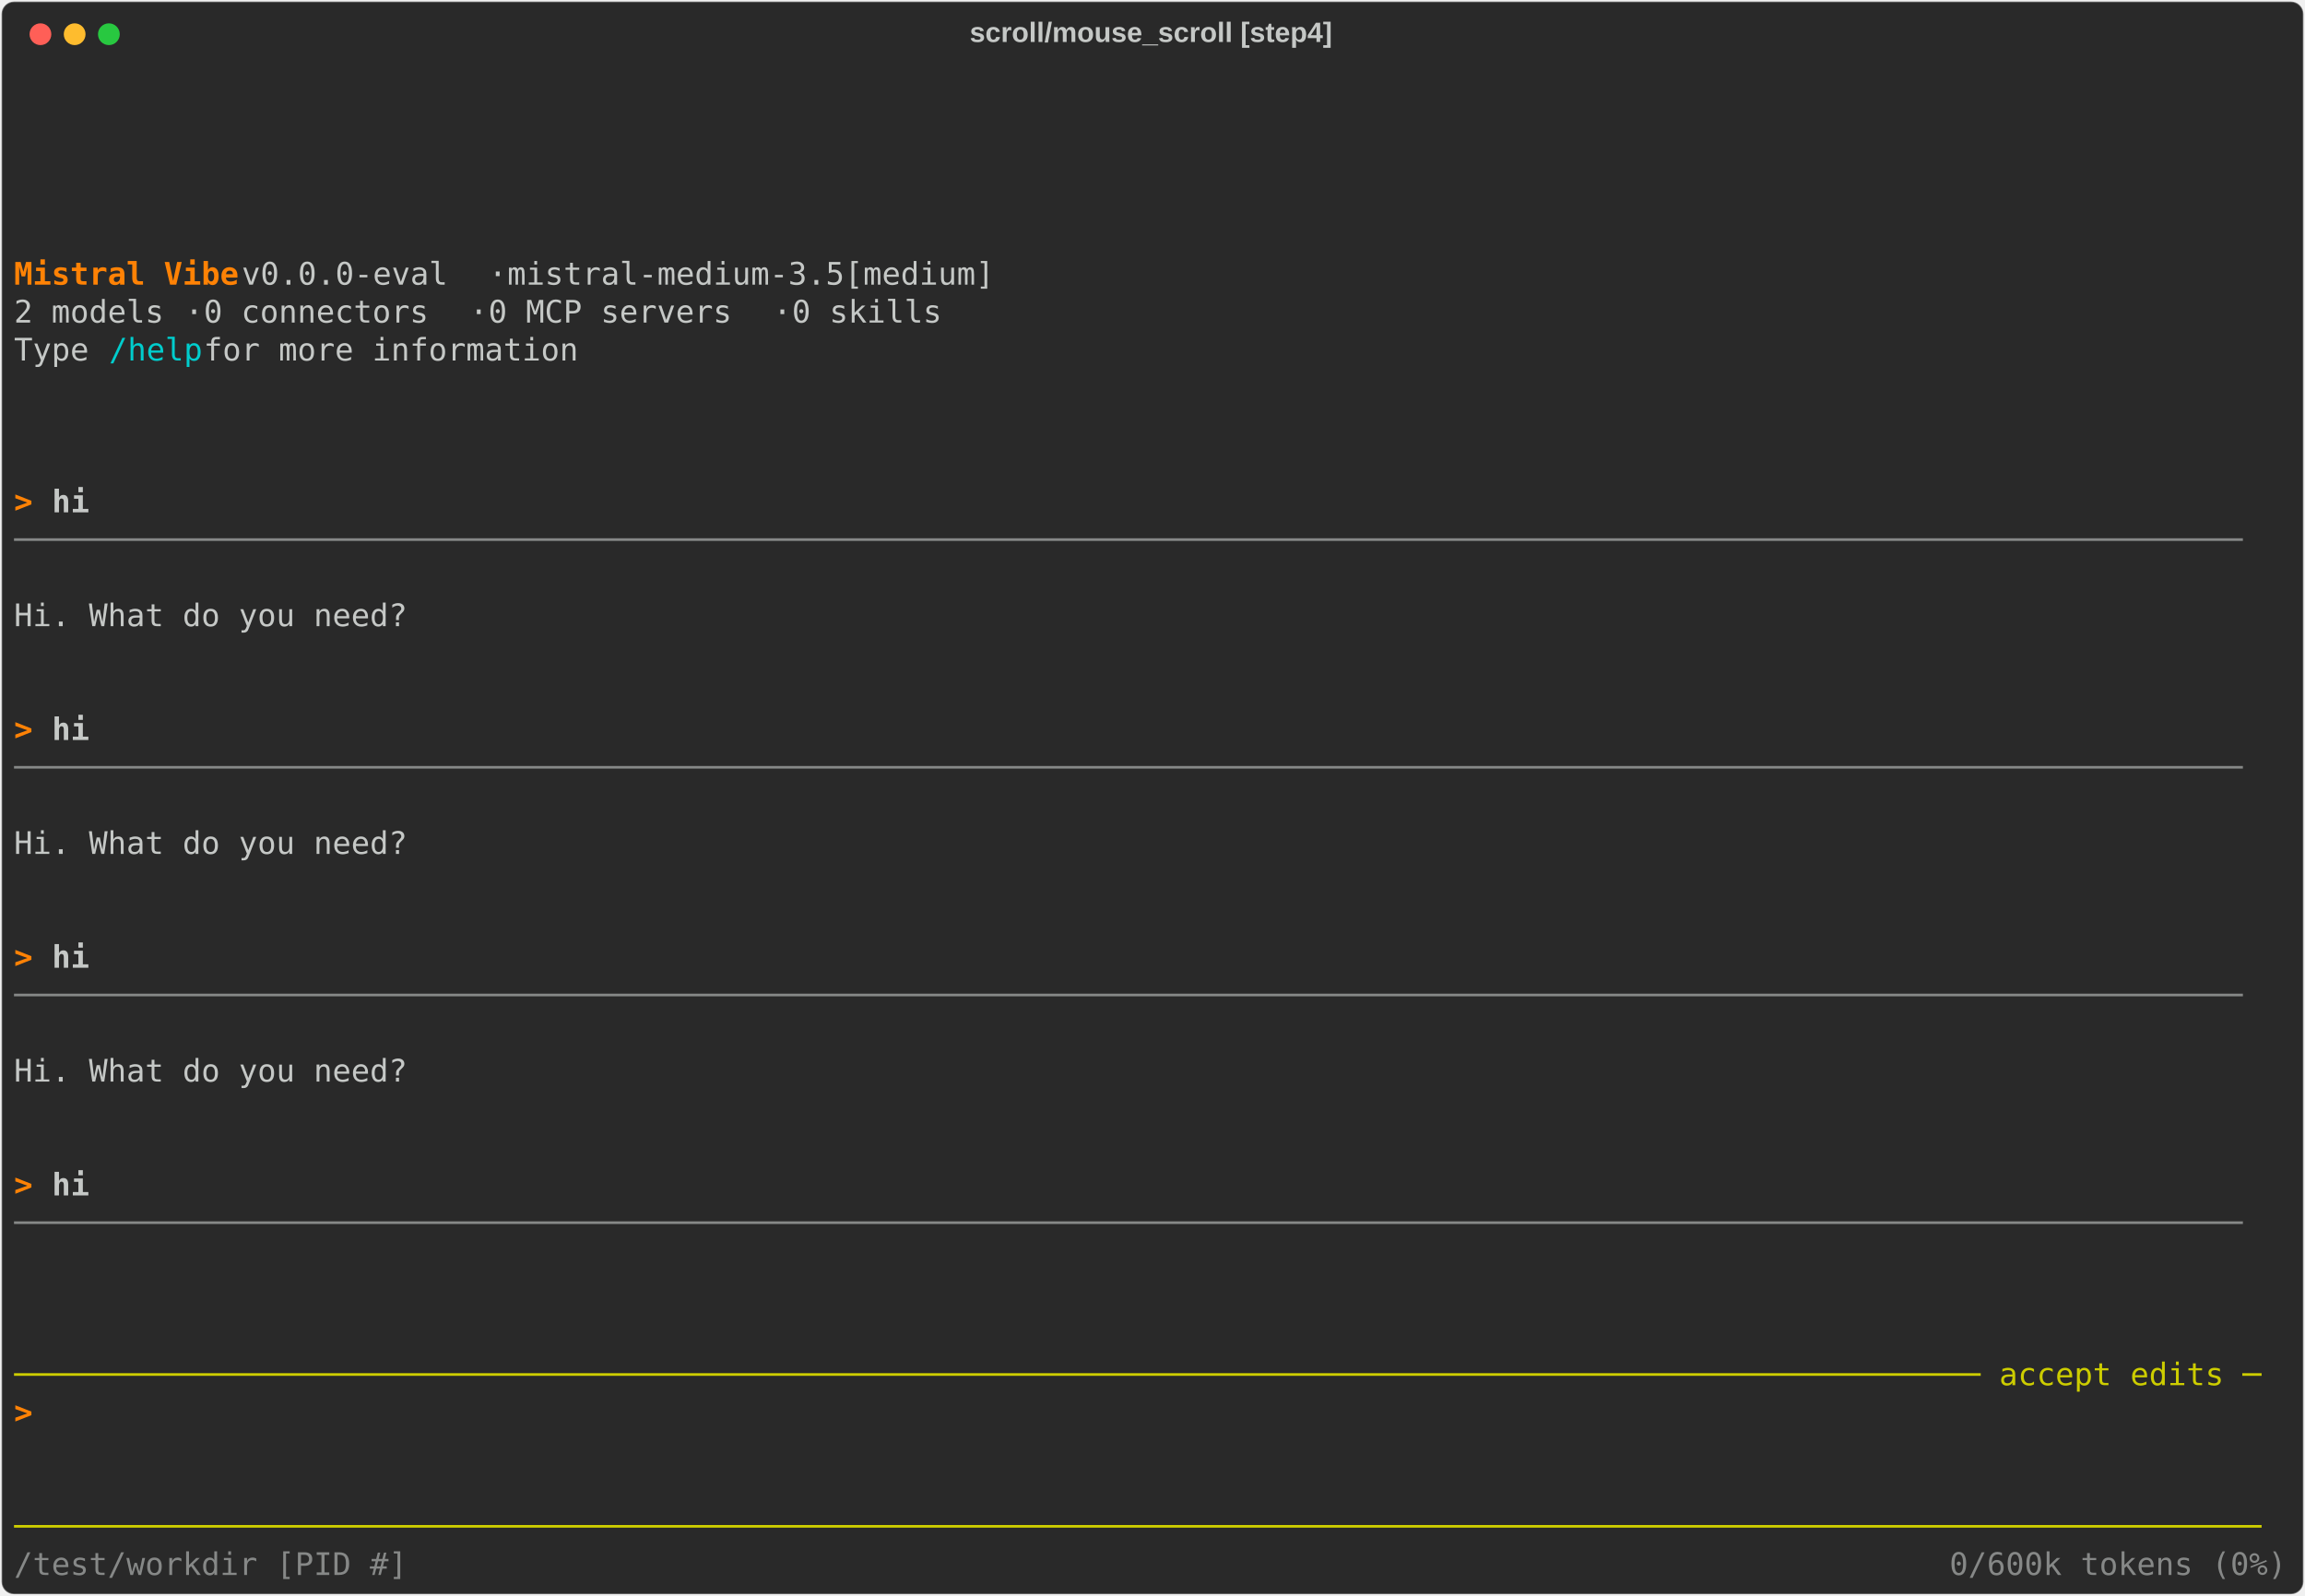
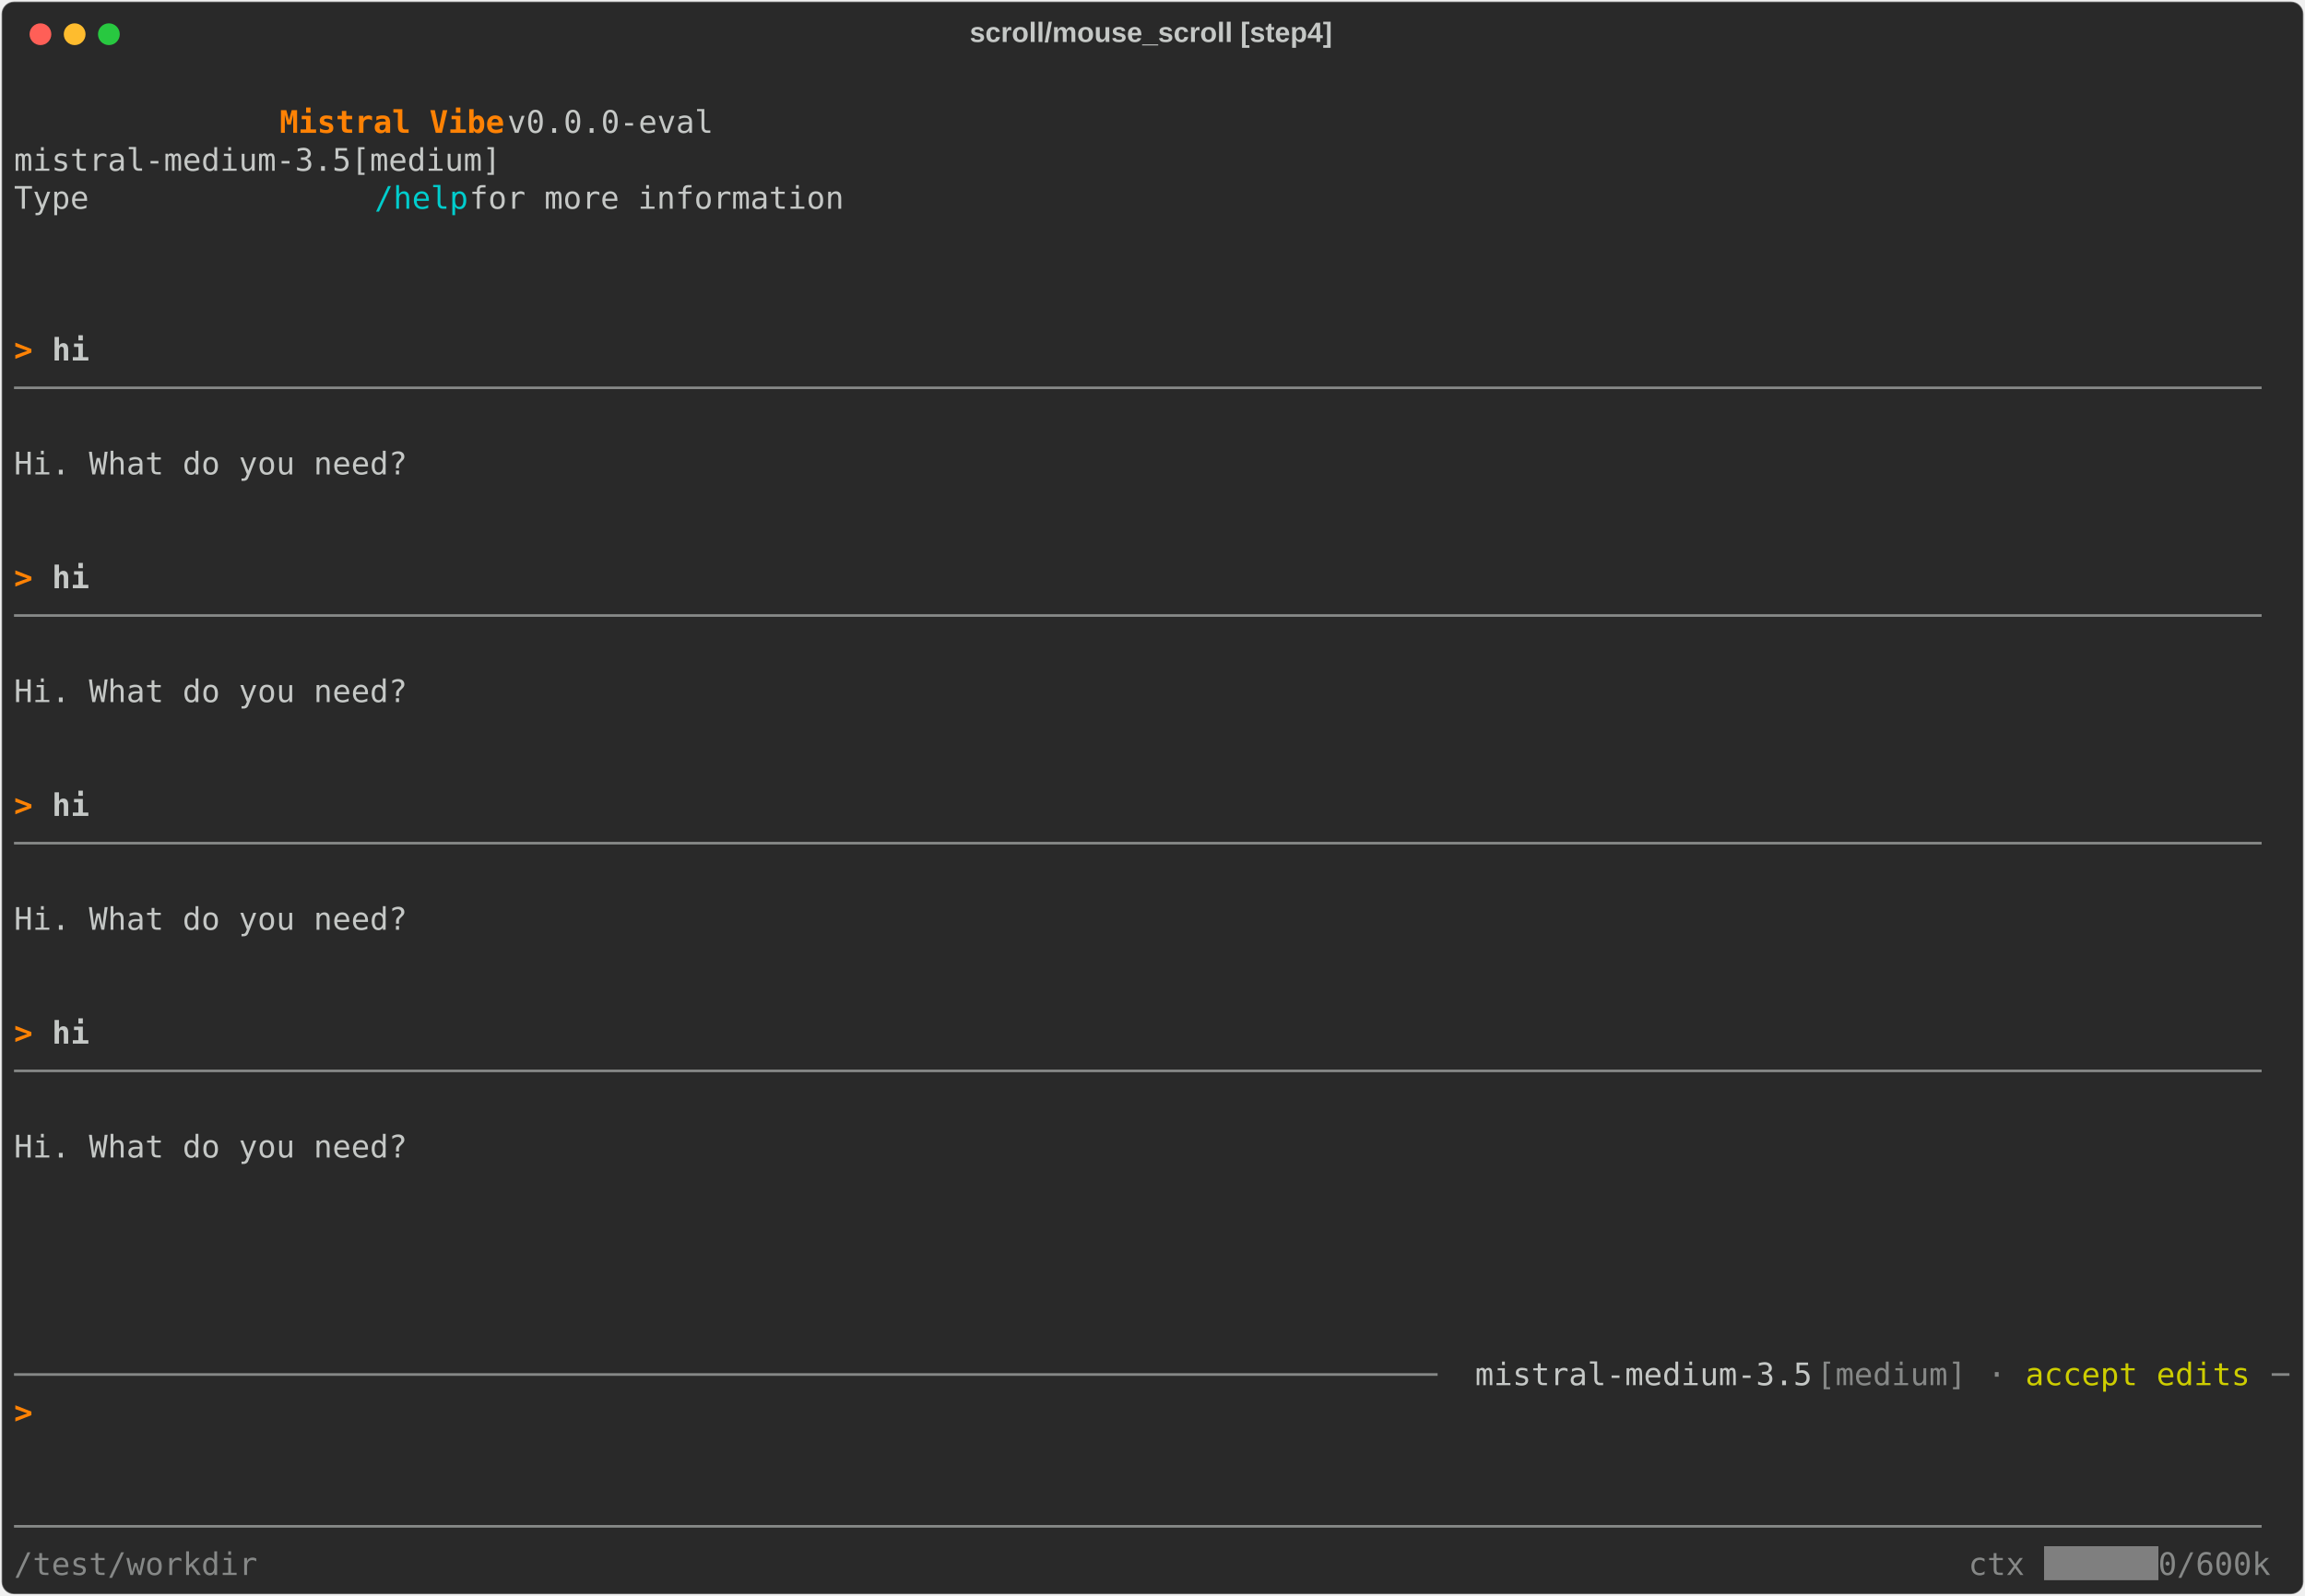
<svg xmlns="http://www.w3.org/2000/svg" class="rich-terminal" viewBox="0 0 1482 1026.0">
  <style>

    @font-face {
        font-family: "Fira Code";
        src: local("FiraCode-Regular"),
                url("https://cdnjs.cloudflare.com/ajax/libs/firacode/6.2.0/woff2/FiraCode-Regular.woff2") format("woff2"),
                url("https://cdnjs.cloudflare.com/ajax/libs/firacode/6.2.0/woff/FiraCode-Regular.woff") format("woff");
        font-style: normal;
        font-weight: 400;
    }
    @font-face {
        font-family: "Fira Code";
        src: local("FiraCode-Bold"),
                url("https://cdnjs.cloudflare.com/ajax/libs/firacode/6.2.0/woff2/FiraCode-Bold.woff2") format("woff2"),
                url("https://cdnjs.cloudflare.com/ajax/libs/firacode/6.2.0/woff/FiraCode-Bold.woff") format("woff");
        font-style: bold;
        font-weight: 700;
    }

    .vibe-matrix {
        font-family: Fira Code, monospace;
        font-size: 20px;
        line-height: 24.4px;
        font-variant-east-asian: full-width;
    }

    .vibe-title {
        font-size: 18px;
        font-weight: bold;
        font-family: arial;
    }

    .vibe-r1 { fill: #c5c8c6 }
- .vibe-r2 { fill: #ff8205;font-weight: bold }
+ .vibe-r2 { fill: #ff8204;font-weight: bold }
.vibe-r3 { fill: #00cdcd }
.vibe-r4 { fill: #c5c8c6;font-weight: bold }
.vibe-r5 { fill: #868887 }
.vibe-r6 { fill: #cdcd00 }
.vibe-r7 { fill: #000000 }
+ .vibe-r8 { fill: #ffffff }
    </style>
  <defs>
    <clipPath id="vibe-clip-terminal">
      <rect x="0" y="0" width="1463.0" height="975.0" />
    </clipPath>
    <clipPath id="vibe-line-0">
      <rect x="0" y="1.5" width="1464" height="24.65" />
    </clipPath>
    <clipPath id="vibe-line-1">
      <rect x="0" y="25.9" width="1464" height="24.65" />
    </clipPath>
    <clipPath id="vibe-line-2">
      <rect x="0" y="50.3" width="1464" height="24.65" />
    </clipPath>
    <clipPath id="vibe-line-3">
      <rect x="0" y="74.7" width="1464" height="24.65" />
    </clipPath>
    <clipPath id="vibe-line-4">
      <rect x="0" y="99.1" width="1464" height="24.65" />
    </clipPath>
    <clipPath id="vibe-line-5">
      <rect x="0" y="123.5" width="1464" height="24.65" />
    </clipPath>
    <clipPath id="vibe-line-6">
      <rect x="0" y="147.9" width="1464" height="24.65" />
    </clipPath>
    <clipPath id="vibe-line-7">
      <rect x="0" y="172.3" width="1464" height="24.65" />
    </clipPath>
    <clipPath id="vibe-line-8">
      <rect x="0" y="196.7" width="1464" height="24.65" />
    </clipPath>
    <clipPath id="vibe-line-9">
      <rect x="0" y="221.1" width="1464" height="24.65" />
    </clipPath>
    <clipPath id="vibe-line-10">
      <rect x="0" y="245.5" width="1464" height="24.65" />
    </clipPath>
    <clipPath id="vibe-line-11">
      <rect x="0" y="269.9" width="1464" height="24.65" />
    </clipPath>
    <clipPath id="vibe-line-12">
      <rect x="0" y="294.3" width="1464" height="24.65" />
    </clipPath>
    <clipPath id="vibe-line-13">
      <rect x="0" y="318.7" width="1464" height="24.65" />
    </clipPath>
    <clipPath id="vibe-line-14">
      <rect x="0" y="343.1" width="1464" height="24.65" />
    </clipPath>
    <clipPath id="vibe-line-15">
      <rect x="0" y="367.5" width="1464" height="24.65" />
    </clipPath>
    <clipPath id="vibe-line-16">
      <rect x="0" y="391.9" width="1464" height="24.65" />
    </clipPath>
    <clipPath id="vibe-line-17">
      <rect x="0" y="416.3" width="1464" height="24.65" />
    </clipPath>
    <clipPath id="vibe-line-18">
      <rect x="0" y="440.7" width="1464" height="24.65" />
    </clipPath>
    <clipPath id="vibe-line-19">
      <rect x="0" y="465.1" width="1464" height="24.65" />
    </clipPath>
    <clipPath id="vibe-line-20">
      <rect x="0" y="489.5" width="1464" height="24.65" />
    </clipPath>
    <clipPath id="vibe-line-21">
      <rect x="0" y="513.9" width="1464" height="24.65" />
    </clipPath>
    <clipPath id="vibe-line-22">
      <rect x="0" y="538.3" width="1464" height="24.65" />
    </clipPath>
    <clipPath id="vibe-line-23">
      <rect x="0" y="562.7" width="1464" height="24.65" />
    </clipPath>
    <clipPath id="vibe-line-24">
      <rect x="0" y="587.1" width="1464" height="24.65" />
    </clipPath>
    <clipPath id="vibe-line-25">
      <rect x="0" y="611.5" width="1464" height="24.65" />
    </clipPath>
    <clipPath id="vibe-line-26">
      <rect x="0" y="635.9" width="1464" height="24.65" />
    </clipPath>
    <clipPath id="vibe-line-27">
      <rect x="0" y="660.3" width="1464" height="24.65" />
    </clipPath>
    <clipPath id="vibe-line-28">
      <rect x="0" y="684.7" width="1464" height="24.65" />
    </clipPath>
    <clipPath id="vibe-line-29">
      <rect x="0" y="709.1" width="1464" height="24.65" />
    </clipPath>
    <clipPath id="vibe-line-30">
      <rect x="0" y="733.5" width="1464" height="24.65" />
    </clipPath>
    <clipPath id="vibe-line-31">
      <rect x="0" y="757.9" width="1464" height="24.65" />
    </clipPath>
    <clipPath id="vibe-line-32">
      <rect x="0" y="782.3" width="1464" height="24.65" />
    </clipPath>
    <clipPath id="vibe-line-33">
      <rect x="0" y="806.7" width="1464" height="24.65" />
    </clipPath>
    <clipPath id="vibe-line-34">
      <rect x="0" y="831.1" width="1464" height="24.65" />
    </clipPath>
    <clipPath id="vibe-line-35">
      <rect x="0" y="855.5" width="1464" height="24.65" />
    </clipPath>
    <clipPath id="vibe-line-36">
      <rect x="0" y="879.9" width="1464" height="24.65" />
    </clipPath>
    <clipPath id="vibe-line-37">
      <rect x="0" y="904.3" width="1464" height="24.65" />
    </clipPath>
    <clipPath id="vibe-line-38">
      <rect x="0" y="928.7" width="1464" height="24.65" />
    </clipPath>
  </defs>
  <rect fill="#292929" stroke="rgba(255,255,255,0.35)" stroke-width="1" x="1" y="1" width="1480" height="1024" rx="8" />
  <text class="vibe-title" fill="#c5c8c6" text-anchor="middle" x="740" y="27">scroll/mouse_scroll [step4]</text>
  <g transform="translate(26,22)">
    <circle cx="0" cy="0" r="7" fill="#ff5f57" />
    <circle cx="22" cy="0" r="7" fill="#febc2e" />
    <circle cx="44" cy="0" r="7" fill="#28c840" />
  </g>
  <g transform="translate(9, 41)" clip-path="url(#vibe-clip-terminal)">
+     <rect fill="#7f7f7f" x="1305.4" y="953.1" width="73.2" height="24.65" shape-rendering="crispEdges" />
    <g class="vibe-matrix">
      <text class="vibe-r1" x="1464" y="20" textLength="12.2" clip-path="url(#vibe-line-0)">
</text>
+       <text class="vibe-r2" x="170.8 183 195.2 207.4 219.6 231.8 244 256.2 268.4 280.6 292.8 305" y="44.4" clip-path="url(#vibe-line-1)" style="font-variant-ligatures:none;font-kerning:none">Mistral Vibe</text>
+       <text class="vibe-r1" x="317.2 329.4 341.6 353.8 366 378.2 390.4 402.6 414.8 427 439.2 451.4 463.6 475.8 488 500.2 512.4 524.6 536.8 549 561.2 573.4 585.6 597.8 610 622.2 634.4 646.6 658.8 671 683.2 695.4 707.6 719.8 732 744.2 756.4 768.6 780.8 793 805.2 817.4 829.6 841.8 854 866.2 878.4 890.6 902.8 915 927.2 939.4 951.6 963.8 976 988.2 1000.4 1012.6 1024.8 1037 1049.2 1061.4 1073.6 1085.8 1098 1110.2 1122.4 1134.6 1146.8 1159 1171.2 1183.4 1195.6 1207.8 1220 1232.2 1244.4 1256.6 1268.8 1281 1293.2 1305.4 1317.6 1329.8 1342 1354.2 1366.4 1378.6 1390.8 1403 1415.2 1427.4 1439.6 1451.8" y="44.4" clip-path="url(#vibe-line-1)" style="font-variant-ligatures:none;font-kerning:none"> v0.0.0-eval                                                                                  </text>
      <text class="vibe-r1" x="1464" y="44.4" textLength="12.2" clip-path="url(#vibe-line-1)">
</text>
+       <text class="vibe-r1" x="0 12.2 24.4 36.6 48.8 61 73.2 85.4 97.6 109.8 122 134.2 146.4 158.6 170.8 183 195.2 207.4 219.6 231.8 244 256.2 268.4 280.6 292.8 305 317.2 329.4 341.6 353.8 366 378.2 390.4 402.6 414.8 427 439.2 451.4 463.6 475.8 488 500.2 512.4 524.6 536.8 549 561.2 573.4 585.6 597.8 610 622.2 634.4 646.6 658.8 671 683.2 695.4 707.6 719.8 732 744.2 756.4 768.6 780.8 793 805.2 817.4 829.6 841.8 854 866.2 878.4 890.6 902.8 915 927.2 939.4 951.6 963.8 976 988.2 1000.4 1012.6 1024.8 1037 1049.2 1061.4 1073.6 1085.8 1098 1110.2 1122.4 1134.6 1146.8 1159 1171.2 1183.4 1195.6 1207.8 1220 1232.2 1244.4 1256.6 1268.8 1281 1293.2 1305.4 1317.6 1329.8 1342 1354.2 1366.4 1378.6 1390.8 1403 1415.2 1427.4 1439.6 1451.8" y="68.8" clip-path="url(#vibe-line-2)" style="font-variant-ligatures:none;font-kerning:none">              mistral-medium-3.5[medium]                                                                                </text>
      <text class="vibe-r1" x="1464" y="68.8" textLength="12.2" clip-path="url(#vibe-line-2)">
</text>
+       <text class="vibe-r1" x="0 12.2 24.4 36.6 48.8 61 73.2 85.4 97.6 109.8 122 134.2 146.4 158.6 170.8 183 195.2 207.4 219.6" y="93.2" clip-path="url(#vibe-line-3)" style="font-variant-ligatures:none;font-kerning:none">              Type </text>
+       <text class="vibe-r3" x="231.8 244 256.2 268.4 280.6" y="93.2" clip-path="url(#vibe-line-3)" style="font-variant-ligatures:none;font-kerning:none">/help</text>
+       <text class="vibe-r1" x="292.8 305 317.2 329.4 341.6 353.8 366 378.2 390.4 402.6 414.8 427 439.2 451.4 463.6 475.8 488 500.2 512.4 524.6 536.8 549 561.2 573.4 585.6 597.8 610 622.2 634.4 646.6 658.8 671 683.2 695.4 707.6 719.8 732 744.2 756.4 768.6 780.8 793 805.2 817.4 829.6 841.8 854 866.2 878.4 890.6 902.8 915 927.2 939.4 951.6 963.8 976 988.2 1000.4 1012.6 1024.8 1037 1049.2 1061.4 1073.6 1085.8 1098 1110.2 1122.4 1134.6 1146.8 1159 1171.2 1183.4 1195.6 1207.8 1220 1232.2 1244.4 1256.6 1268.8 1281 1293.2 1305.4 1317.6 1329.8 1342 1354.2 1366.4 1378.6 1390.8 1403 1415.2 1427.4 1439.6 1451.8" y="93.2" clip-path="url(#vibe-line-3)" style="font-variant-ligatures:none;font-kerning:none"> for more information                                                                           </text>
      <text class="vibe-r1" x="1464" y="93.2" textLength="12.2" clip-path="url(#vibe-line-3)">
</text>
      <text class="vibe-r1" x="1464" y="117.6" textLength="12.2" clip-path="url(#vibe-line-4)">
</text>
-       <text class="vibe-r2" x="0 12.2 24.4 36.6 48.8 61 73.2 85.4 97.6 109.8 122 134.2" y="142" clip-path="url(#vibe-line-5)" style="font-variant-ligatures:none;font-kerning:none">Mistral Vibe</text>
-       <text class="vibe-r1" x="146.4 158.6 170.8 183 195.2 207.4 219.6 231.8 244 256.2 268.4 280.6 292.8" y="142" clip-path="url(#vibe-line-5)" style="font-variant-ligatures:none;font-kerning:none"> v0.0.0-eval </text>
-       <text class="vibe-r1" x="305" y="142" textLength="12.2" clip-path="url(#vibe-line-5)">·</text>
-       <text class="vibe-r1" x="317.2 329.4 341.6 353.8 366 378.2 390.4 402.6 414.8 427 439.2 451.4 463.6 475.8 488 500.2 512.4 524.6 536.8 549 561.2 573.4 585.6 597.8 610 622.2 634.4 646.6 658.8 671 683.2 695.4 707.6 719.8 732 744.2 756.4 768.6 780.8 793 805.2 817.4 829.6 841.8 854 866.2 878.4 890.6 902.8 915 927.2 939.4 951.6 963.8 976 988.2 1000.4 1012.6 1024.8 1037 1049.2 1061.4 1073.6 1085.8 1098 1110.2 1122.4 1134.6 1146.8 1159 1171.2 1183.4 1195.6 1207.8 1220 1232.2 1244.4 1256.6 1268.8 1281 1293.2 1305.4 1317.6 1329.8 1342 1354.2 1366.4 1378.6 1390.8 1403 1415.2 1427.4 1439.6 1451.8" y="142" clip-path="url(#vibe-line-5)" style="font-variant-ligatures:none;font-kerning:none"> mistral-medium-3.5[medium]                                                                   </text>
      <text class="vibe-r1" x="1464" y="142" textLength="12.2" clip-path="url(#vibe-line-5)">
</text>
-       <text class="vibe-r1" x="0 12.2 24.4 36.6 48.8 61 73.2 85.4 97.6" y="166.4" clip-path="url(#vibe-line-6)" style="font-variant-ligatures:none;font-kerning:none">2 models </text>
-       <text class="vibe-r1" x="109.8" y="166.4" textLength="12.2" clip-path="url(#vibe-line-6)">·</text>
-       <text class="vibe-r1" x="122 134.2 146.4 158.6 170.8 183 195.2 207.4 219.6 231.8 244 256.2 268.4 280.6" y="166.4" clip-path="url(#vibe-line-6)" style="font-variant-ligatures:none;font-kerning:none"> 0 connectors </text>
-       <text class="vibe-r1" x="292.8" y="166.4" textLength="12.2" clip-path="url(#vibe-line-6)">·</text>
-       <text class="vibe-r1" x="305 317.2 329.4 341.6 353.8 366 378.2 390.4 402.6 414.8 427 439.2 451.4 463.6 475.8" y="166.4" clip-path="url(#vibe-line-6)" style="font-variant-ligatures:none;font-kerning:none"> 0 MCP servers </text>
-       <text class="vibe-r1" x="488" y="166.4" textLength="12.2" clip-path="url(#vibe-line-6)">·</text>
-       <text class="vibe-r1" x="500.2 512.4 524.6 536.8 549 561.2 573.4 585.6 597.8 610 622.2 634.4 646.6 658.8 671 683.2 695.4 707.6 719.8 732 744.2 756.4 768.6 780.8 793 805.2 817.4 829.6 841.8 854 866.2 878.4 890.6 902.8 915 927.2 939.4 951.6 963.8 976 988.2 1000.4 1012.6 1024.8 1037 1049.2 1061.4 1073.6 1085.8 1098 1110.2 1122.4 1134.6 1146.8 1159 1171.2 1183.4 1195.6 1207.8 1220 1232.2 1244.4 1256.6 1268.8 1281 1293.2 1305.4 1317.6 1329.8 1342 1354.2 1366.4 1378.6 1390.8 1403 1415.2 1427.4 1439.6 1451.8" y="166.4" clip-path="url(#vibe-line-6)" style="font-variant-ligatures:none;font-kerning:none"> 0 skills                                                                      </text>
      <text class="vibe-r1" x="1464" y="166.4" textLength="12.2" clip-path="url(#vibe-line-6)">
</text>
-       <text class="vibe-r1" x="0 12.2 24.4 36.6 48.8" y="190.8" clip-path="url(#vibe-line-7)" style="font-variant-ligatures:none;font-kerning:none">Type </text>
-       <text class="vibe-r3" x="61 73.2 85.4 97.6 109.8" y="190.8" clip-path="url(#vibe-line-7)" style="font-variant-ligatures:none;font-kerning:none">/help</text>
-       <text class="vibe-r1" x="122 134.2 146.4 158.6 170.8 183 195.2 207.4 219.6 231.8 244 256.2 268.4 280.6 292.8 305 317.2 329.4 341.6 353.8 366 378.2 390.4 402.6 414.8 427 439.2 451.4 463.6 475.8 488 500.2 512.4 524.6 536.8 549 561.2 573.4 585.6 597.8 610 622.2 634.4 646.6 658.8 671 683.2 695.4 707.6 719.8 732 744.2 756.4 768.6 780.8 793 805.2 817.4 829.6 841.8 854 866.2 878.4 890.6 902.8 915 927.2 939.4 951.6 963.8 976 988.2 1000.4 1012.6 1024.8 1037 1049.2 1061.4 1073.6 1085.8 1098 1110.2 1122.4 1134.6 1146.8 1159 1171.2 1183.4 1195.6 1207.8 1220 1232.2 1244.4 1256.6 1268.8 1281 1293.2 1305.4 1317.6 1329.8 1342 1354.2 1366.4 1378.6 1390.8 1403 1415.2 1427.4 1439.6 1451.8" y="190.8" clip-path="url(#vibe-line-7)" style="font-variant-ligatures:none;font-kerning:none"> for more information                                                                                         </text>
+       <text class="vibe-r2" x="0 12.2" y="190.8" clip-path="url(#vibe-line-7)" style="font-variant-ligatures:none;font-kerning:none">&gt; </text>
+       <text class="vibe-r4" x="24.4 36.6" y="190.8" clip-path="url(#vibe-line-7)" style="font-variant-ligatures:none;font-kerning:none">hi</text>
      <text class="vibe-r1" x="1464" y="190.8" textLength="12.2" clip-path="url(#vibe-line-7)">
</text>
+       <text class="vibe-r5" x="0 12.2 24.4 36.6 48.8 61 73.2 85.4 97.6 109.8 122 134.2 146.4 158.6 170.8 183 195.2 207.4 219.6 231.8 244 256.2 268.4 280.6 292.8 305 317.2 329.4 341.6 353.8 366 378.2 390.4 402.6 414.8 427 439.2 451.4 463.6 475.8 488 500.2 512.4 524.6 536.8 549 561.2 573.4 585.6 597.8 610 622.2 634.4 646.6 658.8 671 683.2 695.4 707.6 719.8 732 744.2 756.4 768.6 780.8 793 805.2 817.4 829.6 841.8 854 866.2 878.4 890.6 902.8 915 927.2 939.4 951.6 963.8 976 988.2 1000.4 1012.6 1024.8 1037 1049.2 1061.4 1073.6 1085.8 1098 1110.2 1122.4 1134.6 1146.8 1159 1171.2 1183.4 1195.6 1207.8 1220 1232.2 1244.4 1256.6 1268.8 1281 1293.2 1305.4 1317.6 1329.8 1342 1354.2 1366.4 1378.6 1390.8 1403 1415.2 1427.4 1439.6 1451.8" y="215.2" clip-path="url(#vibe-line-8)" style="font-variant-ligatures:none;font-kerning:none">────────────────────────────────────────────────────────────────────────────────────────────────────────────────────────</text>
      <text class="vibe-r1" x="1464" y="215.2" textLength="12.2" clip-path="url(#vibe-line-8)">
</text>
      <text class="vibe-r1" x="1464" y="239.6" textLength="12.2" clip-path="url(#vibe-line-9)">
</text>
+       <text class="vibe-r1" x="0 12.2 24.4 36.6 48.8 61 73.2 85.4 97.6 109.8 122 134.2 146.4 158.6 170.8 183 195.2 207.4 219.6 231.8 244 256.2 268.4 280.6 292.8 305 317.2 329.4 341.6 353.8 366 378.2 390.4 402.6 414.8 427 439.2 451.4 463.6 475.8 488 500.2 512.4 524.6 536.8 549 561.2 573.4 585.6 597.8 610 622.2 634.4 646.6 658.8 671 683.2 695.4 707.6 719.8 732 744.2 756.4 768.6 780.8 793 805.2 817.4 829.6 841.8 854 866.2 878.4 890.6 902.8 915 927.2 939.4 951.6 963.8 976 988.2 1000.4 1012.6 1024.8 1037 1049.2 1061.4 1073.6 1085.8 1098 1110.2 1122.4 1134.6 1146.8 1159 1171.2 1183.4 1195.6 1207.8 1220 1232.2 1244.4 1256.6 1268.8 1281 1293.2 1305.4 1317.6 1329.8 1342 1354.2 1366.4 1378.6 1390.8 1403 1415.2 1427.4 1439.6 1451.8" y="264" clip-path="url(#vibe-line-10)" style="font-variant-ligatures:none;font-kerning:none">  Hi. What do you need?                                                                                                 </text>
      <text class="vibe-r1" x="1464" y="264" textLength="12.2" clip-path="url(#vibe-line-10)">
</text>
-       <text class="vibe-r2" x="0 12.2" y="288.4" clip-path="url(#vibe-line-11)" style="font-variant-ligatures:none;font-kerning:none">&gt; </text>
-       <text class="vibe-r4" x="24.4 36.6" y="288.4" clip-path="url(#vibe-line-11)" style="font-variant-ligatures:none;font-kerning:none">hi</text>
      <text class="vibe-r1" x="1464" y="288.4" textLength="12.2" clip-path="url(#vibe-line-11)">
</text>
-       <text class="vibe-r5" x="0 12.2 24.4 36.6 48.8 61 73.2 85.4 97.6 109.8 122 134.2 146.4 158.6 170.8 183 195.2 207.4 219.6 231.8 244 256.2 268.4 280.6 292.8 305 317.2 329.4 341.6 353.8 366 378.2 390.4 402.6 414.8 427 439.2 451.4 463.6 475.8 488 500.2 512.4 524.6 536.8 549 561.2 573.4 585.6 597.8 610 622.2 634.4 646.6 658.8 671 683.2 695.4 707.6 719.8 732 744.2 756.4 768.6 780.8 793 805.2 817.4 829.6 841.8 854 866.2 878.4 890.6 902.8 915 927.2 939.4 951.6 963.8 976 988.2 1000.4 1012.6 1024.8 1037 1049.2 1061.4 1073.6 1085.8 1098 1110.2 1122.4 1134.6 1146.8 1159 1171.2 1183.4 1195.6 1207.8 1220 1232.2 1244.4 1256.6 1268.8 1281 1293.2 1305.4 1317.6 1329.8 1342 1354.2 1366.4 1378.6 1390.8 1403 1415.2 1427.4 1439.6" y="312.8" clip-path="url(#vibe-line-12)" style="font-variant-ligatures:none;font-kerning:none">───────────────────────────────────────────────────────────────────────────────────────────────────────────────────────</text>
      <text class="vibe-r1" x="1464" y="312.8" textLength="12.2" clip-path="url(#vibe-line-12)">
</text>
+       <text class="vibe-r2" x="0 12.2" y="337.2" clip-path="url(#vibe-line-13)" style="font-variant-ligatures:none;font-kerning:none">&gt; </text>
+       <text class="vibe-r4" x="24.4 36.6" y="337.2" clip-path="url(#vibe-line-13)" style="font-variant-ligatures:none;font-kerning:none">hi</text>
      <text class="vibe-r1" x="1464" y="337.2" textLength="12.2" clip-path="url(#vibe-line-13)">
</text>
-       <text class="vibe-r1" x="0 12.2 24.4 36.6 48.8 61 73.2 85.4 97.6 109.8 122 134.2 146.4 158.6 170.8 183 195.2 207.4 219.6 231.8 244 256.2 268.4 280.6 292.8 305 317.2 329.4 341.6 353.8 366 378.2 390.4 402.6 414.8 427 439.2 451.4 463.6 475.8 488 500.2 512.4 524.6 536.8 549 561.2 573.4 585.6 597.8 610 622.2 634.4 646.6 658.8 671 683.2 695.4 707.6 719.8 732 744.2 756.4 768.6 780.8 793 805.2 817.4 829.6 841.8 854 866.2 878.4 890.6 902.8 915 927.2 939.4 951.6 963.8 976 988.2 1000.4 1012.6 1024.8 1037 1049.2 1061.4 1073.6 1085.8 1098 1110.2 1122.4 1134.6 1146.8 1159 1171.2 1183.4 1195.6 1207.8 1220 1232.2 1244.4 1256.6 1268.8 1281 1293.2 1305.4 1317.6 1329.8 1342 1354.2 1366.4 1378.6 1390.8 1403 1415.2 1427.4 1439.6 1451.8" y="361.6" clip-path="url(#vibe-line-14)" style="font-variant-ligatures:none;font-kerning:none">  Hi. What do you need?                                                                                                 </text>
+       <text class="vibe-r5" x="0 12.2 24.4 36.6 48.8 61 73.2 85.4 97.6 109.8 122 134.2 146.4 158.6 170.8 183 195.2 207.4 219.6 231.8 244 256.2 268.4 280.6 292.8 305 317.2 329.4 341.6 353.8 366 378.2 390.4 402.6 414.8 427 439.2 451.4 463.6 475.8 488 500.2 512.4 524.6 536.8 549 561.2 573.4 585.6 597.8 610 622.2 634.4 646.6 658.8 671 683.2 695.4 707.6 719.8 732 744.2 756.4 768.6 780.8 793 805.2 817.4 829.6 841.8 854 866.2 878.4 890.6 902.8 915 927.2 939.4 951.6 963.8 976 988.2 1000.4 1012.6 1024.8 1037 1049.2 1061.4 1073.6 1085.8 1098 1110.2 1122.4 1134.6 1146.8 1159 1171.2 1183.4 1195.6 1207.8 1220 1232.2 1244.4 1256.6 1268.8 1281 1293.2 1305.4 1317.6 1329.8 1342 1354.2 1366.4 1378.6 1390.8 1403 1415.2 1427.4 1439.6 1451.8" y="361.6" clip-path="url(#vibe-line-14)" style="font-variant-ligatures:none;font-kerning:none">────────────────────────────────────────────────────────────────────────────────────────────────────────────────────────</text>
      <text class="vibe-r1" x="1464" y="361.6" textLength="12.2" clip-path="url(#vibe-line-14)">
</text>
      <text class="vibe-r1" x="1464" y="386" textLength="12.2" clip-path="url(#vibe-line-15)">
</text>
+       <text class="vibe-r1" x="0 12.2 24.4 36.6 48.8 61 73.2 85.4 97.6 109.8 122 134.2 146.4 158.6 170.8 183 195.2 207.4 219.6 231.8 244 256.2 268.4 280.6 292.8 305 317.2 329.4 341.6 353.8 366 378.2 390.4 402.6 414.8 427 439.2 451.4 463.6 475.8 488 500.2 512.4 524.6 536.8 549 561.2 573.4 585.6 597.8 610 622.2 634.4 646.6 658.8 671 683.2 695.4 707.6 719.8 732 744.2 756.4 768.6 780.8 793 805.2 817.4 829.6 841.8 854 866.2 878.4 890.6 902.8 915 927.2 939.4 951.6 963.8 976 988.2 1000.4 1012.6 1024.8 1037 1049.2 1061.4 1073.6 1085.8 1098 1110.2 1122.4 1134.6 1146.8 1159 1171.2 1183.4 1195.6 1207.8 1220 1232.2 1244.4 1256.6 1268.8 1281 1293.2 1305.4 1317.6 1329.8 1342 1354.2 1366.4 1378.6 1390.8 1403 1415.2 1427.4 1439.6 1451.8" y="410.4" clip-path="url(#vibe-line-16)" style="font-variant-ligatures:none;font-kerning:none">  Hi. What do you need?                                                                                                 </text>
      <text class="vibe-r1" x="1464" y="410.4" textLength="12.2" clip-path="url(#vibe-line-16)">
</text>
-       <text class="vibe-r2" x="0 12.2" y="434.8" clip-path="url(#vibe-line-17)" style="font-variant-ligatures:none;font-kerning:none">&gt; </text>
-       <text class="vibe-r4" x="24.4 36.6" y="434.8" clip-path="url(#vibe-line-17)" style="font-variant-ligatures:none;font-kerning:none">hi</text>
      <text class="vibe-r1" x="1464" y="434.8" textLength="12.2" clip-path="url(#vibe-line-17)">
</text>
-       <text class="vibe-r5" x="0 12.2 24.4 36.6 48.8 61 73.2 85.4 97.6 109.8 122 134.2 146.4 158.6 170.8 183 195.2 207.4 219.6 231.8 244 256.2 268.4 280.6 292.8 305 317.2 329.4 341.6 353.8 366 378.2 390.4 402.6 414.8 427 439.2 451.4 463.6 475.8 488 500.2 512.4 524.6 536.8 549 561.2 573.4 585.6 597.8 610 622.2 634.4 646.6 658.8 671 683.2 695.4 707.6 719.8 732 744.2 756.4 768.6 780.8 793 805.2 817.4 829.6 841.8 854 866.2 878.4 890.6 902.8 915 927.2 939.4 951.6 963.8 976 988.2 1000.4 1012.6 1024.8 1037 1049.2 1061.4 1073.6 1085.8 1098 1110.2 1122.4 1134.6 1146.8 1159 1171.2 1183.4 1195.6 1207.8 1220 1232.2 1244.4 1256.6 1268.8 1281 1293.2 1305.4 1317.6 1329.8 1342 1354.2 1366.4 1378.6 1390.8 1403 1415.2 1427.4 1439.6" y="459.2" clip-path="url(#vibe-line-18)" style="font-variant-ligatures:none;font-kerning:none">───────────────────────────────────────────────────────────────────────────────────────────────────────────────────────</text>
      <text class="vibe-r1" x="1464" y="459.2" textLength="12.2" clip-path="url(#vibe-line-18)">
</text>
+       <text class="vibe-r2" x="0 12.2" y="483.6" clip-path="url(#vibe-line-19)" style="font-variant-ligatures:none;font-kerning:none">&gt; </text>
+       <text class="vibe-r4" x="24.4 36.6" y="483.6" clip-path="url(#vibe-line-19)" style="font-variant-ligatures:none;font-kerning:none">hi</text>
      <text class="vibe-r1" x="1464" y="483.6" textLength="12.2" clip-path="url(#vibe-line-19)">
</text>
-       <text class="vibe-r1" x="0 12.2 24.4 36.6 48.8 61 73.2 85.4 97.6 109.8 122 134.2 146.4 158.6 170.8 183 195.2 207.4 219.6 231.8 244 256.2 268.4 280.6 292.8 305 317.2 329.4 341.6 353.8 366 378.2 390.4 402.6 414.8 427 439.2 451.4 463.6 475.8 488 500.2 512.4 524.6 536.8 549 561.2 573.4 585.6 597.8 610 622.2 634.4 646.6 658.8 671 683.2 695.4 707.6 719.8 732 744.2 756.4 768.6 780.8 793 805.2 817.4 829.6 841.8 854 866.2 878.4 890.6 902.8 915 927.2 939.4 951.6 963.8 976 988.2 1000.4 1012.6 1024.8 1037 1049.2 1061.4 1073.6 1085.8 1098 1110.2 1122.4 1134.6 1146.8 1159 1171.2 1183.4 1195.6 1207.8 1220 1232.2 1244.4 1256.6 1268.8 1281 1293.2 1305.4 1317.6 1329.8 1342 1354.2 1366.4 1378.6 1390.8 1403 1415.2 1427.4 1439.6 1451.8" y="508" clip-path="url(#vibe-line-20)" style="font-variant-ligatures:none;font-kerning:none">  Hi. What do you need?                                                                                                 </text>
+       <text class="vibe-r5" x="0 12.2 24.4 36.6 48.8 61 73.2 85.4 97.6 109.8 122 134.2 146.4 158.6 170.8 183 195.2 207.4 219.6 231.8 244 256.2 268.4 280.6 292.8 305 317.2 329.4 341.6 353.8 366 378.2 390.4 402.6 414.8 427 439.2 451.4 463.6 475.8 488 500.2 512.4 524.6 536.8 549 561.2 573.4 585.6 597.8 610 622.2 634.4 646.6 658.8 671 683.2 695.4 707.6 719.8 732 744.2 756.4 768.6 780.8 793 805.2 817.4 829.6 841.8 854 866.2 878.4 890.6 902.8 915 927.2 939.4 951.6 963.8 976 988.2 1000.4 1012.6 1024.8 1037 1049.2 1061.4 1073.6 1085.8 1098 1110.2 1122.4 1134.6 1146.8 1159 1171.2 1183.4 1195.6 1207.8 1220 1232.2 1244.4 1256.6 1268.8 1281 1293.2 1305.4 1317.6 1329.8 1342 1354.2 1366.4 1378.6 1390.8 1403 1415.2 1427.4 1439.6 1451.8" y="508" clip-path="url(#vibe-line-20)" style="font-variant-ligatures:none;font-kerning:none">────────────────────────────────────────────────────────────────────────────────────────────────────────────────────────</text>
      <text class="vibe-r1" x="1464" y="508" textLength="12.2" clip-path="url(#vibe-line-20)">
</text>
      <text class="vibe-r1" x="1464" y="532.4" textLength="12.2" clip-path="url(#vibe-line-21)">
</text>
+       <text class="vibe-r1" x="0 12.2 24.4 36.6 48.8 61 73.2 85.4 97.6 109.8 122 134.2 146.4 158.6 170.8 183 195.2 207.4 219.6 231.8 244 256.2 268.4 280.6 292.8 305 317.2 329.4 341.6 353.8 366 378.2 390.4 402.6 414.8 427 439.2 451.4 463.6 475.8 488 500.2 512.4 524.6 536.8 549 561.2 573.4 585.6 597.8 610 622.2 634.4 646.6 658.8 671 683.2 695.4 707.6 719.8 732 744.2 756.4 768.6 780.8 793 805.2 817.4 829.6 841.8 854 866.2 878.4 890.6 902.8 915 927.2 939.4 951.6 963.8 976 988.2 1000.4 1012.6 1024.8 1037 1049.2 1061.4 1073.6 1085.8 1098 1110.2 1122.4 1134.6 1146.8 1159 1171.2 1183.4 1195.6 1207.8 1220 1232.2 1244.4 1256.6 1268.8 1281 1293.2 1305.4 1317.6 1329.8 1342 1354.2 1366.4 1378.6 1390.8 1403 1415.2 1427.4 1439.6 1451.8" y="556.8" clip-path="url(#vibe-line-22)" style="font-variant-ligatures:none;font-kerning:none">  Hi. What do you need?                                                                                                 </text>
      <text class="vibe-r1" x="1464" y="556.8" textLength="12.2" clip-path="url(#vibe-line-22)">
</text>
-       <text class="vibe-r2" x="0 12.2" y="581.2" clip-path="url(#vibe-line-23)" style="font-variant-ligatures:none;font-kerning:none">&gt; </text>
-       <text class="vibe-r4" x="24.4 36.6" y="581.2" clip-path="url(#vibe-line-23)" style="font-variant-ligatures:none;font-kerning:none">hi</text>
      <text class="vibe-r1" x="1464" y="581.2" textLength="12.2" clip-path="url(#vibe-line-23)">
</text>
-       <text class="vibe-r5" x="0 12.2 24.4 36.6 48.8 61 73.2 85.4 97.6 109.8 122 134.2 146.4 158.6 170.8 183 195.2 207.4 219.6 231.8 244 256.2 268.4 280.6 292.8 305 317.2 329.4 341.6 353.8 366 378.2 390.4 402.6 414.8 427 439.2 451.4 463.6 475.8 488 500.2 512.4 524.6 536.8 549 561.2 573.4 585.6 597.8 610 622.2 634.4 646.6 658.8 671 683.2 695.4 707.6 719.8 732 744.2 756.4 768.6 780.8 793 805.2 817.4 829.6 841.8 854 866.2 878.4 890.6 902.8 915 927.2 939.4 951.6 963.8 976 988.2 1000.4 1012.6 1024.8 1037 1049.2 1061.4 1073.6 1085.8 1098 1110.2 1122.4 1134.6 1146.8 1159 1171.2 1183.4 1195.6 1207.8 1220 1232.2 1244.4 1256.6 1268.8 1281 1293.2 1305.4 1317.6 1329.8 1342 1354.2 1366.4 1378.6 1390.8 1403 1415.2 1427.4 1439.6" y="605.6" clip-path="url(#vibe-line-24)" style="font-variant-ligatures:none;font-kerning:none">───────────────────────────────────────────────────────────────────────────────────────────────────────────────────────</text>
      <text class="vibe-r1" x="1464" y="605.6" textLength="12.2" clip-path="url(#vibe-line-24)">
</text>
+       <text class="vibe-r2" x="0 12.2" y="630" clip-path="url(#vibe-line-25)" style="font-variant-ligatures:none;font-kerning:none">&gt; </text>
+       <text class="vibe-r4" x="24.4 36.6" y="630" clip-path="url(#vibe-line-25)" style="font-variant-ligatures:none;font-kerning:none">hi</text>
      <text class="vibe-r1" x="1464" y="630" textLength="12.2" clip-path="url(#vibe-line-25)">
</text>
-       <text class="vibe-r1" x="0 12.2 24.4 36.6 48.8 61 73.2 85.4 97.6 109.8 122 134.2 146.4 158.6 170.8 183 195.2 207.4 219.6 231.8 244 256.2 268.4 280.6 292.8 305 317.2 329.4 341.6 353.8 366 378.2 390.4 402.6 414.8 427 439.2 451.4 463.6 475.8 488 500.2 512.4 524.6 536.8 549 561.2 573.4 585.6 597.8 610 622.2 634.4 646.6 658.8 671 683.2 695.4 707.6 719.8 732 744.2 756.4 768.6 780.8 793 805.2 817.4 829.6 841.8 854 866.2 878.4 890.6 902.8 915 927.2 939.4 951.6 963.8 976 988.2 1000.4 1012.6 1024.8 1037 1049.2 1061.4 1073.6 1085.8 1098 1110.2 1122.4 1134.6 1146.8 1159 1171.2 1183.4 1195.6 1207.8 1220 1232.2 1244.4 1256.6 1268.8 1281 1293.2 1305.4 1317.6 1329.8 1342 1354.2 1366.4 1378.6 1390.8 1403 1415.2 1427.4 1439.6 1451.8" y="654.4" clip-path="url(#vibe-line-26)" style="font-variant-ligatures:none;font-kerning:none">  Hi. What do you need?                                                                                                 </text>
+       <text class="vibe-r5" x="0 12.2 24.4 36.6 48.8 61 73.2 85.4 97.6 109.8 122 134.2 146.4 158.6 170.8 183 195.2 207.4 219.6 231.8 244 256.2 268.4 280.6 292.8 305 317.2 329.4 341.6 353.8 366 378.2 390.4 402.6 414.8 427 439.2 451.4 463.6 475.8 488 500.2 512.4 524.6 536.8 549 561.2 573.4 585.6 597.8 610 622.2 634.4 646.6 658.8 671 683.2 695.4 707.6 719.8 732 744.2 756.4 768.6 780.8 793 805.2 817.4 829.6 841.8 854 866.2 878.4 890.6 902.8 915 927.2 939.4 951.6 963.8 976 988.2 1000.4 1012.6 1024.8 1037 1049.2 1061.4 1073.6 1085.8 1098 1110.2 1122.4 1134.6 1146.8 1159 1171.2 1183.4 1195.6 1207.8 1220 1232.2 1244.4 1256.6 1268.8 1281 1293.2 1305.4 1317.6 1329.8 1342 1354.2 1366.4 1378.6 1390.8 1403 1415.2 1427.4 1439.6 1451.8" y="654.4" clip-path="url(#vibe-line-26)" style="font-variant-ligatures:none;font-kerning:none">────────────────────────────────────────────────────────────────────────────────────────────────────────────────────────</text>
      <text class="vibe-r1" x="1464" y="654.4" textLength="12.2" clip-path="url(#vibe-line-26)">
</text>
      <text class="vibe-r1" x="1464" y="678.8" textLength="12.2" clip-path="url(#vibe-line-27)">
</text>
+       <text class="vibe-r1" x="0 12.2 24.4 36.6 48.8 61 73.2 85.4 97.6 109.8 122 134.2 146.4 158.6 170.8 183 195.2 207.4 219.6 231.8 244 256.2 268.4 280.6 292.8 305 317.2 329.4 341.6 353.8 366 378.2 390.4 402.6 414.8 427 439.2 451.4 463.6 475.8 488 500.2 512.4 524.6 536.8 549 561.2 573.4 585.6 597.8 610 622.2 634.4 646.6 658.8 671 683.2 695.4 707.6 719.8 732 744.2 756.4 768.6 780.8 793 805.2 817.4 829.6 841.8 854 866.2 878.4 890.6 902.8 915 927.2 939.4 951.6 963.8 976 988.2 1000.4 1012.6 1024.8 1037 1049.2 1061.4 1073.6 1085.8 1098 1110.2 1122.4 1134.6 1146.8 1159 1171.2 1183.4 1195.6 1207.8 1220 1232.2 1244.4 1256.6 1268.8 1281 1293.2 1305.4 1317.6 1329.8 1342 1354.2 1366.4 1378.6 1390.8 1403 1415.2 1427.4 1439.6 1451.8" y="703.2" clip-path="url(#vibe-line-28)" style="font-variant-ligatures:none;font-kerning:none">  Hi. What do you need?                                                                                                 </text>
      <text class="vibe-r1" x="1464" y="703.2" textLength="12.2" clip-path="url(#vibe-line-28)">
</text>
-       <text class="vibe-r2" x="0 12.2" y="727.6" clip-path="url(#vibe-line-29)" style="font-variant-ligatures:none;font-kerning:none">&gt; </text>
-       <text class="vibe-r4" x="24.4 36.6" y="727.6" clip-path="url(#vibe-line-29)" style="font-variant-ligatures:none;font-kerning:none">hi</text>
      <text class="vibe-r1" x="1464" y="727.6" textLength="12.2" clip-path="url(#vibe-line-29)">
</text>
-       <text class="vibe-r5" x="0 12.2 24.4 36.6 48.8 61 73.2 85.4 97.6 109.8 122 134.2 146.4 158.6 170.8 183 195.2 207.4 219.6 231.8 244 256.2 268.4 280.6 292.8 305 317.2 329.4 341.6 353.8 366 378.2 390.4 402.6 414.8 427 439.2 451.4 463.6 475.8 488 500.2 512.4 524.6 536.8 549 561.2 573.4 585.6 597.8 610 622.2 634.4 646.6 658.8 671 683.2 695.4 707.6 719.8 732 744.2 756.4 768.6 780.8 793 805.2 817.4 829.6 841.8 854 866.2 878.4 890.6 902.8 915 927.2 939.4 951.6 963.8 976 988.2 1000.4 1012.6 1024.8 1037 1049.2 1061.4 1073.6 1085.8 1098 1110.2 1122.4 1134.6 1146.8 1159 1171.2 1183.4 1195.6 1207.8 1220 1232.2 1244.4 1256.6 1268.8 1281 1293.2 1305.4 1317.6 1329.8 1342 1354.2 1366.4 1378.6 1390.8 1403 1415.2 1427.4 1439.6" y="752" clip-path="url(#vibe-line-30)" style="font-variant-ligatures:none;font-kerning:none">───────────────────────────────────────────────────────────────────────────────────────────────────────────────────────</text>
      <text class="vibe-r1" x="1464" y="752" textLength="12.2" clip-path="url(#vibe-line-30)">
</text>
      <text class="vibe-r1" x="1464" y="776.4" textLength="12.2" clip-path="url(#vibe-line-31)">
</text>
      <text class="vibe-r1" x="1464" y="800.8" textLength="12.2" clip-path="url(#vibe-line-32)">
</text>
      <text class="vibe-r1" x="1464" y="825.2" textLength="12.2" clip-path="url(#vibe-line-33)">
</text>
-       <text class="vibe-r6" x="0 12.2 24.4 36.6 48.8 61 73.2 85.4 97.6 109.8 122 134.2 146.4 158.6 170.8 183 195.2 207.4 219.6 231.8 244 256.2 268.4 280.6 292.8 305 317.2 329.4 341.6 353.8 366 378.2 390.4 402.6 414.8 427 439.2 451.4 463.6 475.8 488 500.2 512.4 524.6 536.8 549 561.2 573.4 585.6 597.8 610 622.2 634.4 646.6 658.8 671 683.2 695.4 707.6 719.8 732 744.2 756.4 768.6 780.8 793 805.2 817.4 829.6 841.8 854 866.2 878.4 890.6 902.8 915 927.2 939.4 951.6 963.8 976 988.2 1000.4 1012.6 1024.8 1037 1049.2 1061.4 1073.6 1085.8 1098 1110.2 1122.4 1134.6 1146.8 1159 1171.2 1183.4 1195.6 1207.8 1220 1232.2 1244.4 1256.6 1268.8 1281 1293.2 1305.4 1317.6 1329.8 1342 1354.2 1366.4 1378.6 1390.8 1403 1415.2 1427.4 1439.6 1451.8" y="849.6" clip-path="url(#vibe-line-34)" style="font-variant-ligatures:none;font-kerning:none">───────────────────────────────────────────────────────────────────────────────────────────────────────── accept edits ─</text>
+       <text class="vibe-r5" x="0 12.2 24.4 36.6 48.8 61 73.2 85.4 97.6 109.8 122 134.2 146.4 158.6 170.8 183 195.2 207.4 219.6 231.8 244 256.2 268.4 280.6 292.8 305 317.2 329.4 341.6 353.8 366 378.2 390.4 402.6 414.8 427 439.2 451.4 463.6 475.8 488 500.2 512.4 524.6 536.8 549 561.2 573.4 585.6 597.8 610 622.2 634.4 646.6 658.8 671 683.2 695.4 707.6 719.8 732 744.2 756.4 768.6 780.8 793 805.2 817.4 829.6 841.8 854 866.2 878.4 890.6 902.8 915 927.2" y="849.6" clip-path="url(#vibe-line-34)" style="font-variant-ligatures:none;font-kerning:none">──────────────────────────────────────────────────────────────────────────── </text>
+       <text class="vibe-r1" x="939.4 951.6 963.8 976 988.2 1000.4 1012.6 1024.8 1037 1049.2 1061.4 1073.6 1085.8 1098 1110.2 1122.4 1134.6 1146.8" y="849.6" clip-path="url(#vibe-line-34)" style="font-variant-ligatures:none;font-kerning:none">mistral-medium-3.5</text>
+       <text class="vibe-r5" x="1159 1171.2 1183.4 1195.6 1207.8 1220 1232.2 1244.4 1256.6" y="849.6" clip-path="url(#vibe-line-34)" style="font-variant-ligatures:none;font-kerning:none">[medium] </text>
+       <text class="vibe-r5" x="1268.8" y="849.6" textLength="12.2" clip-path="url(#vibe-line-34)">·</text>
+       <text class="vibe-r6" x="1293.2 1305.4 1317.6 1329.8 1342 1354.2 1366.4 1378.6 1390.8 1403 1415.2 1427.4 1439.6" y="849.6" clip-path="url(#vibe-line-34)" style="font-variant-ligatures:none;font-kerning:none">accept edits </text>
+       <text class="vibe-r5" x="1451.8" y="849.6" textLength="12.2" clip-path="url(#vibe-line-34)">─</text>
      <text class="vibe-r1" x="1464" y="849.6" textLength="12.2" clip-path="url(#vibe-line-34)">
</text>
      <text class="vibe-r2" x="0 12.2" y="874" clip-path="url(#vibe-line-35)" style="font-variant-ligatures:none;font-kerning:none">&gt; </text>
      <text class="vibe-r1" x="1464" y="874" textLength="12.2" clip-path="url(#vibe-line-35)">
</text>
      <text class="vibe-r1" x="1464" y="898.4" textLength="12.2" clip-path="url(#vibe-line-36)">
</text>
      <text class="vibe-r1" x="1464" y="922.8" textLength="12.2" clip-path="url(#vibe-line-37)">
</text>
-       <text class="vibe-r6" x="0 12.2 24.4 36.6 48.8 61 73.2 85.4 97.6 109.8 122 134.2 146.4 158.6 170.8 183 195.2 207.4 219.6 231.8 244 256.2 268.4 280.6 292.8 305 317.2 329.4 341.6 353.8 366 378.2 390.4 402.6 414.8 427 439.2 451.4 463.6 475.8 488 500.2 512.4 524.6 536.8 549 561.2 573.4 585.6 597.8 610 622.2 634.4 646.6 658.8 671 683.2 695.4 707.6 719.8 732 744.2 756.4 768.6 780.8 793 805.2 817.4 829.6 841.8 854 866.2 878.4 890.6 902.8 915 927.2 939.4 951.6 963.8 976 988.2 1000.4 1012.6 1024.8 1037 1049.2 1061.4 1073.6 1085.8 1098 1110.2 1122.4 1134.6 1146.8 1159 1171.2 1183.4 1195.6 1207.8 1220 1232.2 1244.4 1256.6 1268.8 1281 1293.2 1305.4 1317.6 1329.8 1342 1354.2 1366.4 1378.6 1390.8 1403 1415.2 1427.4 1439.6 1451.8" y="947.2" clip-path="url(#vibe-line-38)" style="font-variant-ligatures:none;font-kerning:none">────────────────────────────────────────────────────────────────────────────────────────────────────────────────────────</text>
+       <text class="vibe-r5" x="0 12.2 24.4 36.6 48.8 61 73.2 85.4 97.6 109.8 122 134.2 146.4 158.6 170.8 183 195.2 207.4 219.6 231.8 244 256.2 268.4 280.6 292.8 305 317.2 329.4 341.6 353.8 366 378.2 390.4 402.6 414.8 427 439.2 451.4 463.6 475.8 488 500.2 512.4 524.6 536.8 549 561.2 573.4 585.6 597.8 610 622.2 634.4 646.6 658.8 671 683.2 695.4 707.6 719.8 732 744.2 756.4 768.6 780.8 793 805.2 817.4 829.6 841.8 854 866.2 878.4 890.6 902.8 915 927.2 939.4 951.6 963.8 976 988.2 1000.4 1012.6 1024.8 1037 1049.2 1061.4 1073.6 1085.8 1098 1110.2 1122.4 1134.6 1146.8 1159 1171.2 1183.4 1195.6 1207.8 1220 1232.2 1244.4 1256.6 1268.8 1281 1293.2 1305.4 1317.6 1329.8 1342 1354.2 1366.4 1378.6 1390.8 1403 1415.2 1427.4 1439.6 1451.8" y="947.2" clip-path="url(#vibe-line-38)" style="font-variant-ligatures:none;font-kerning:none">────────────────────────────────────────────────────────────────────────────────────────────────────────────────────────</text>
      <text class="vibe-r1" x="1464" y="947.2" textLength="12.2" clip-path="url(#vibe-line-38)">
</text>
-       <text class="vibe-r5" x="0 12.2 24.4 36.6 48.8 61 73.2 85.4 97.6 109.8 122 134.2 146.4 158.6 170.8 183 195.2 207.4 219.6 231.8 244" y="971.6" clip-path="url(#vibe-line-39)" style="font-variant-ligatures:none;font-kerning:none">/test/workdir [PID #]</text>
-       <text class="vibe-r5" x="1244.4 1256.6 1268.8 1281 1293.2 1305.4 1317.6 1329.8 1342 1354.2 1366.4 1378.6 1390.8 1403 1415.2 1427.4 1439.6 1451.8" y="971.6" clip-path="url(#vibe-line-39)" style="font-variant-ligatures:none;font-kerning:none">0/600k tokens (0%)</text>
+       <text class="vibe-r5" x="0 12.2 24.4 36.6 48.8 61 73.2 85.4 97.6 109.8 122 134.2 146.4" y="971.6" clip-path="url(#vibe-line-39)" style="font-variant-ligatures:none;font-kerning:none">/test/workdir</text>
+       <text class="vibe-r5" x="1256.6 1268.8 1281 1293.2" y="971.6" clip-path="url(#vibe-line-39)" style="font-variant-ligatures:none;font-kerning:none">ctx </text>
+       <text class="vibe-r5" x="1378.6 1390.8 1403 1415.2 1427.4 1439.6 1451.8" y="971.6" clip-path="url(#vibe-line-39)" style="font-variant-ligatures:none;font-kerning:none"> 0/600k</text>
      <text class="vibe-r1" x="1464" y="971.6" textLength="12.2" clip-path="url(#vibe-line-39)">
</text>
    </g>
  </g>
</svg>
